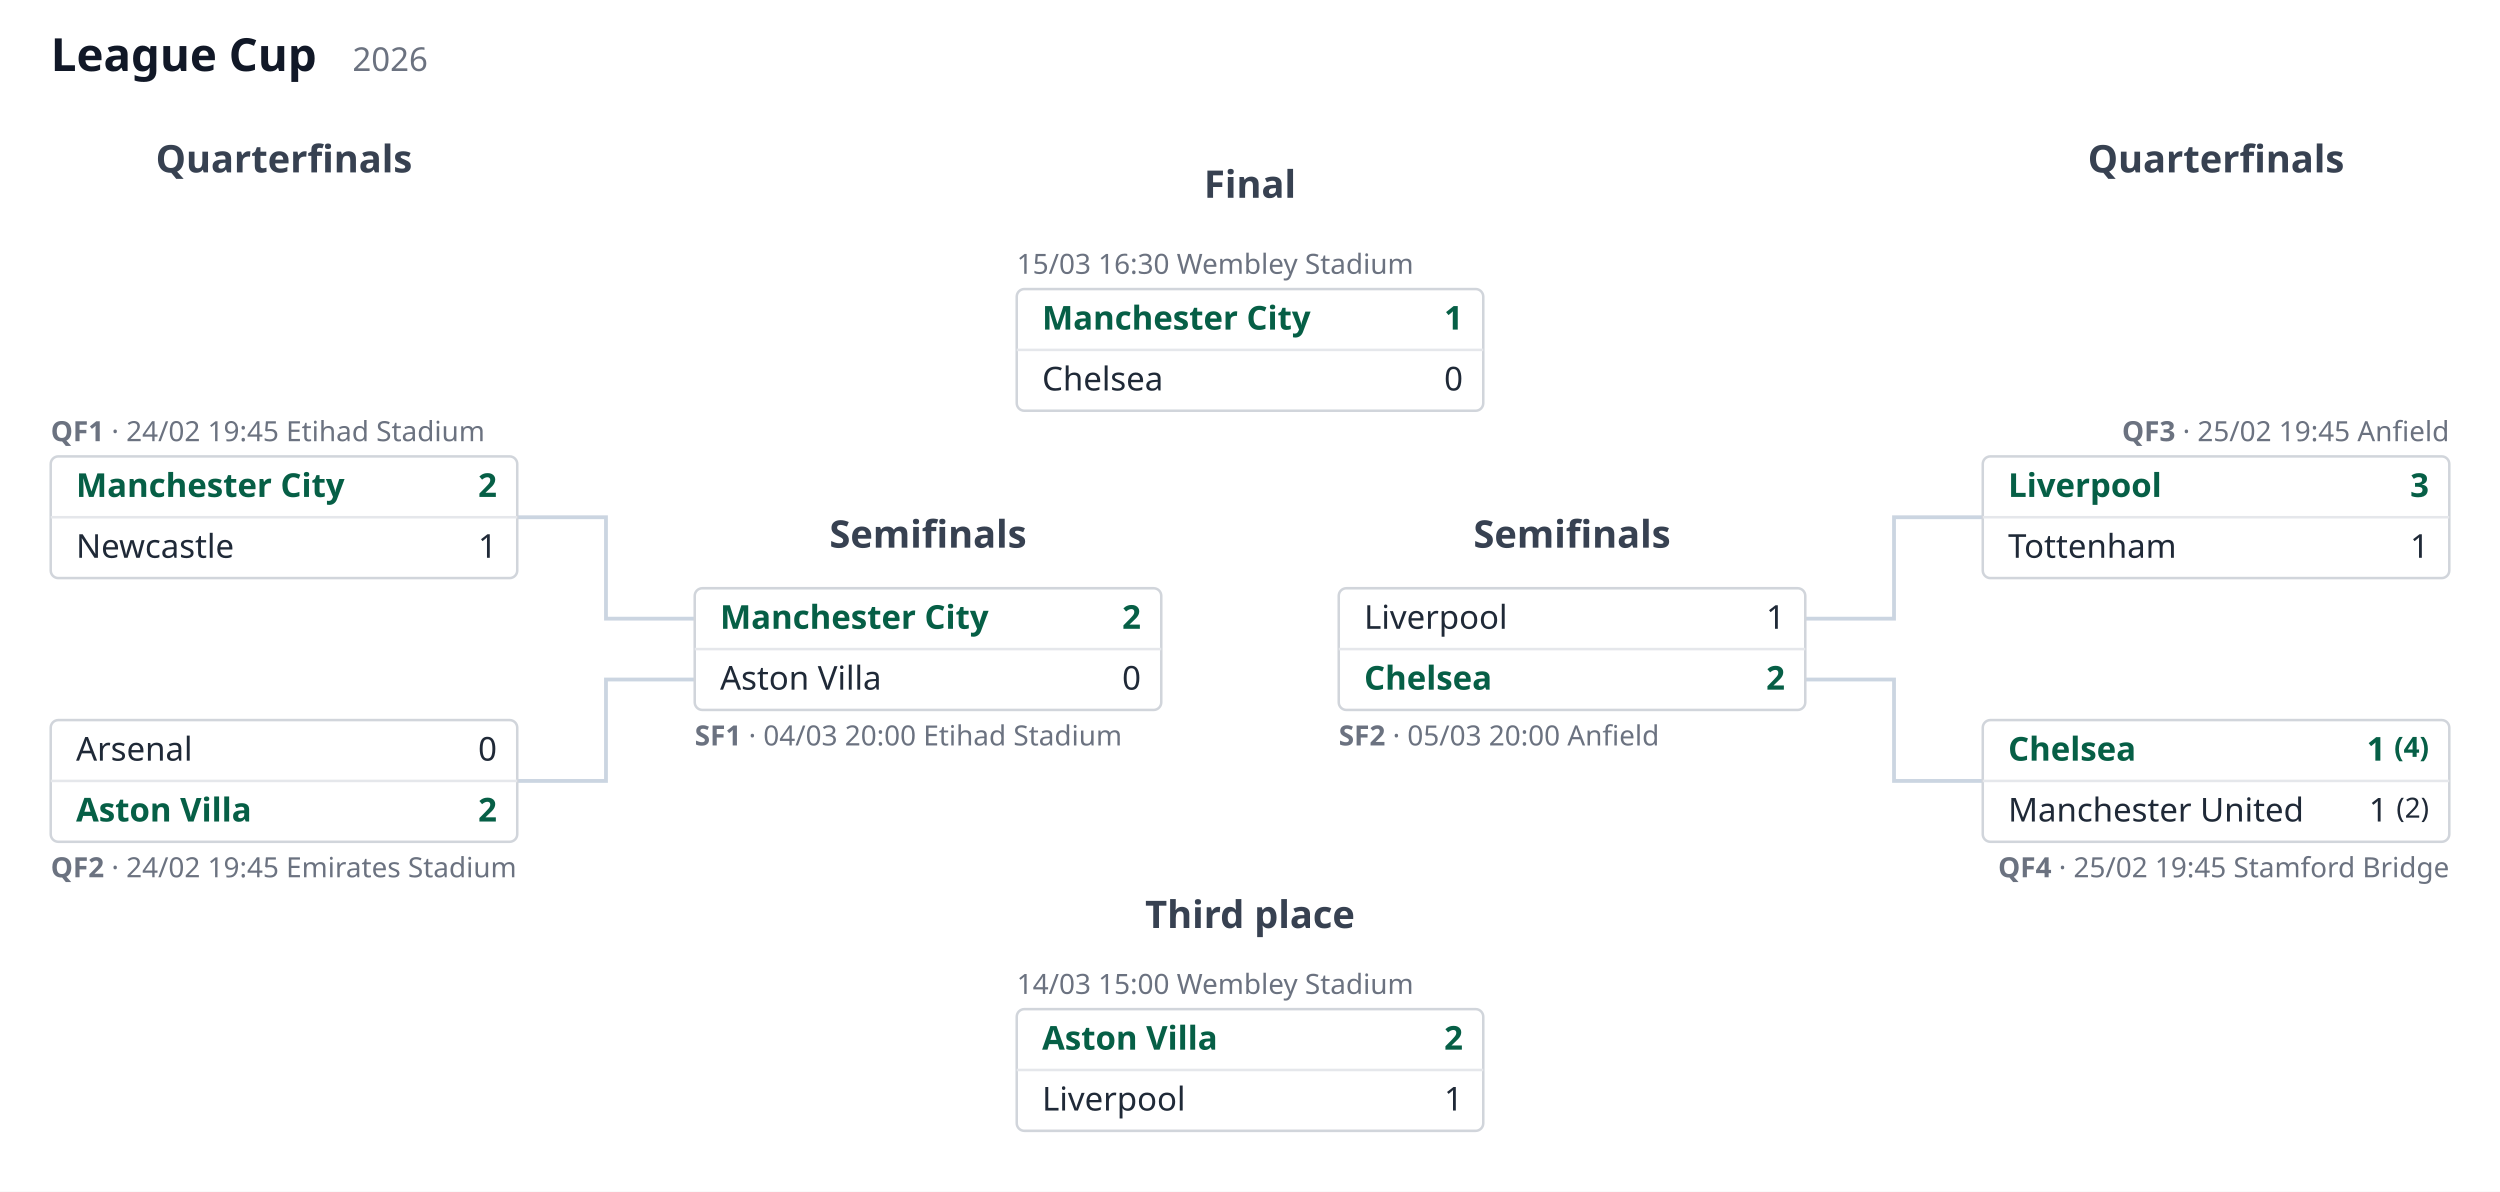
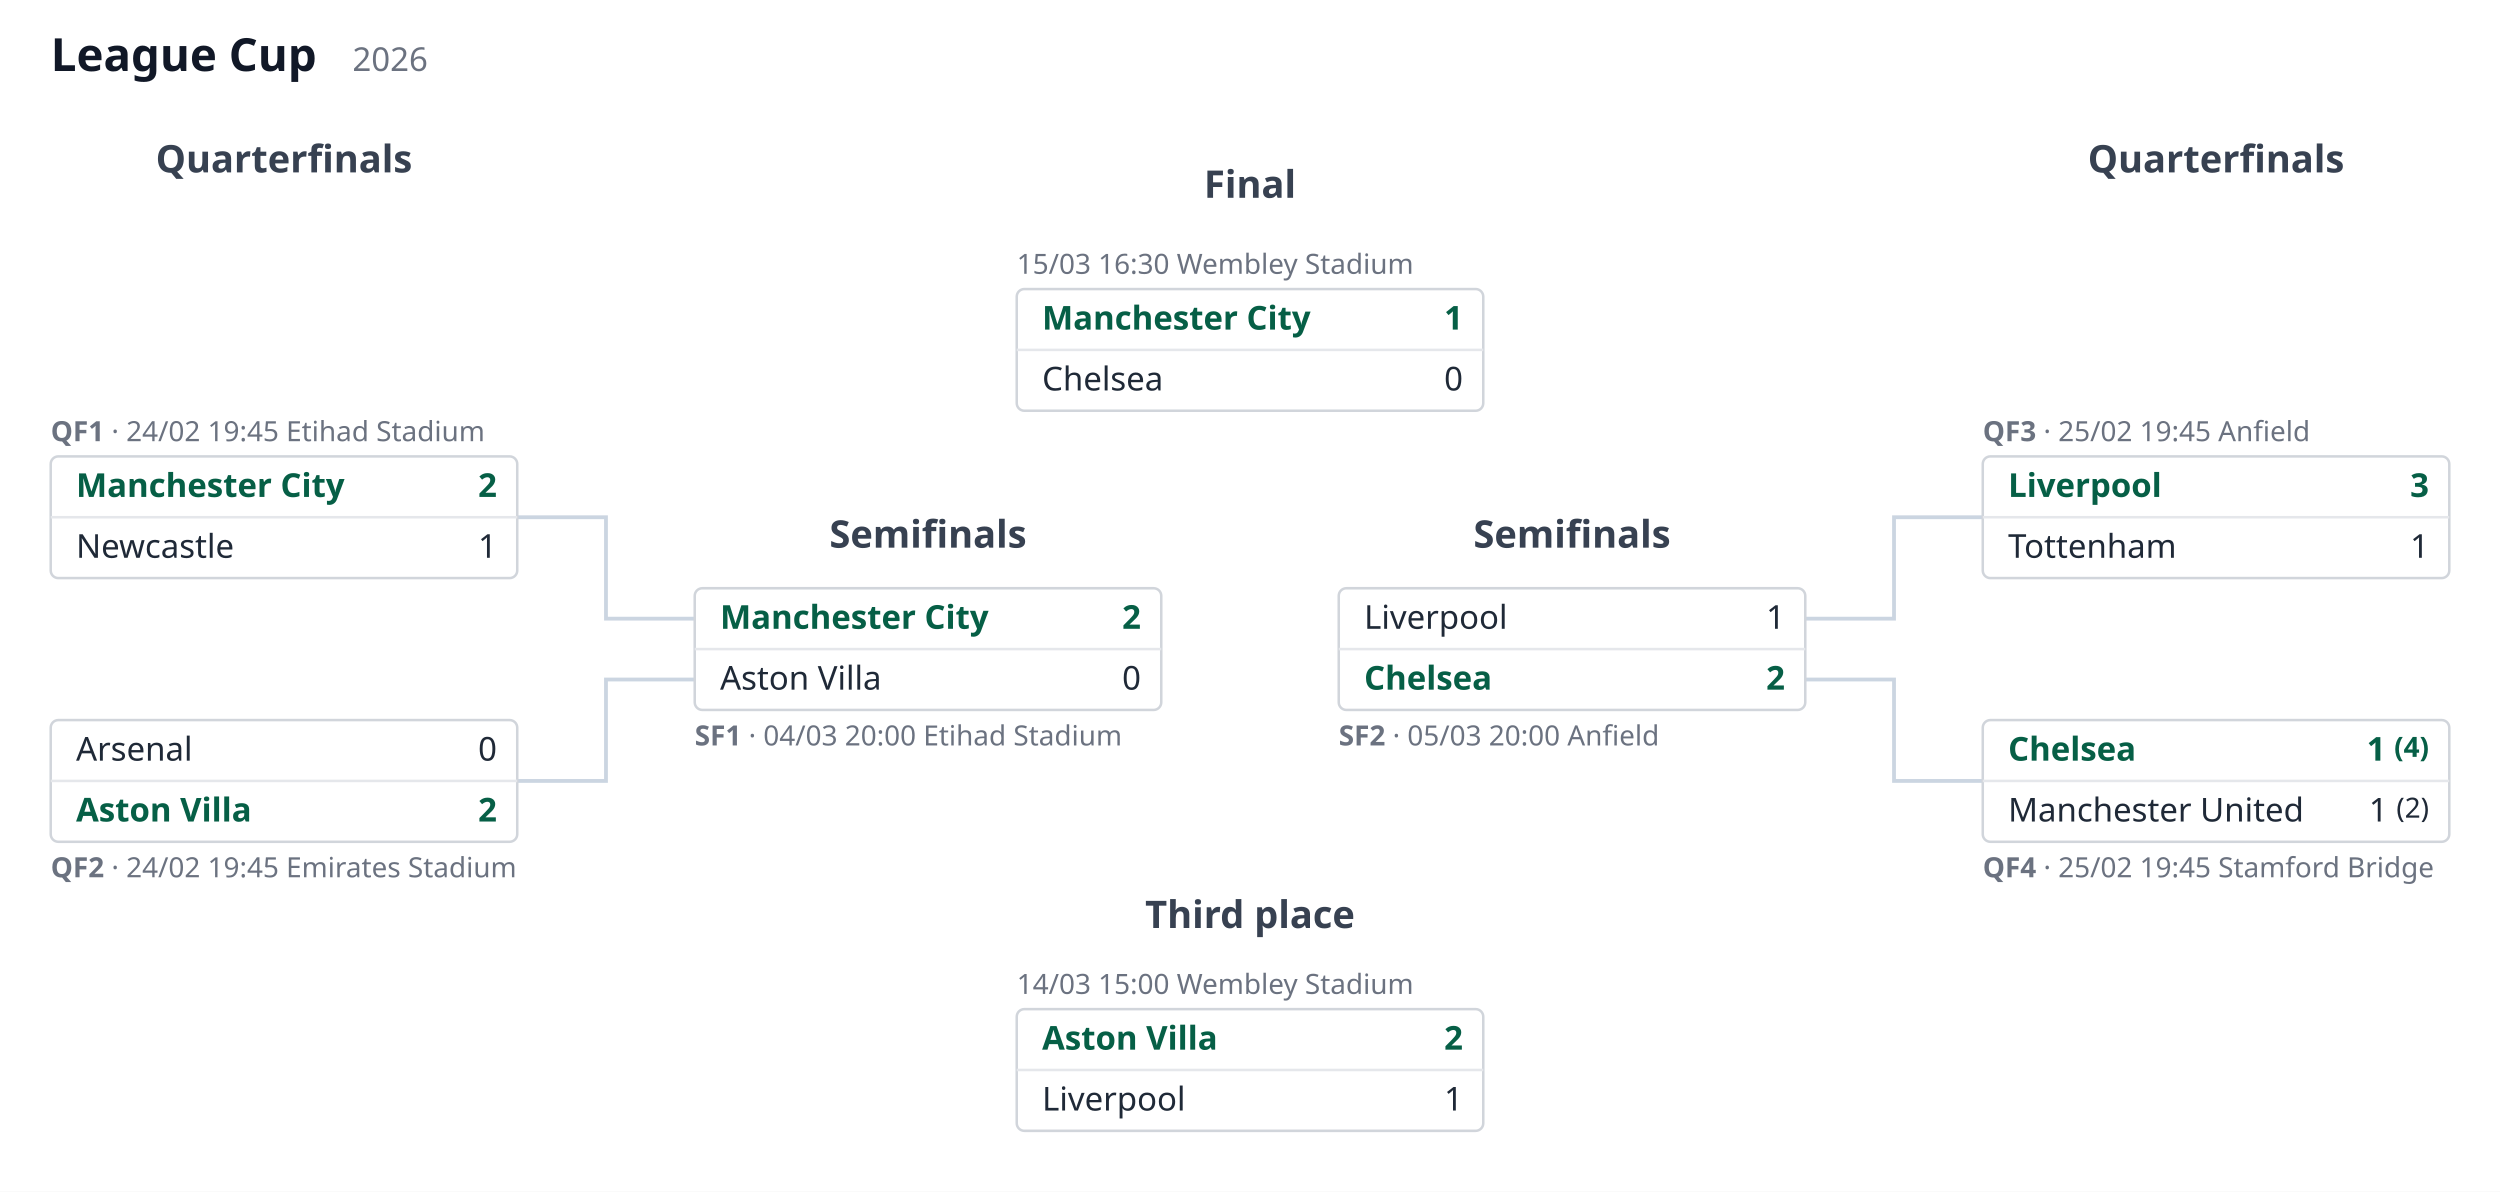
<svg xmlns="http://www.w3.org/2000/svg" viewBox="0 0 986 470" width="986" height="470" font-family="sans-serif">
  <style>
  .pd-bg { fill: #ffffff; }
  .pd-title { font: 600 18px sans-serif; fill: #111827; }
  .pd-season { font: 400 13px sans-serif; fill: #6b7280; }
  .pd-header { font: 600 15px sans-serif; fill: #374151; text-anchor: middle; }
  .pd-meta { font: 400 11px sans-serif; fill: #6b7280; }
  .pd-meta-id { font-weight: 700; }
  .pd-box { fill: #ffffff; stroke: #d1d5db; stroke-width: 1; }
  .pd-divider { stroke: #e5e7eb; stroke-width: 1; }
  .pd-team { font: 400 13px sans-serif; fill: #1f2937; }
  .pd-score { font: 400 13px sans-serif; fill: #1f2937; text-anchor: end; }
  .pd-pens { font-size: 11px; }
  .pd-win .pd-team, .pd-win .pd-score { font-weight: 700; fill: #065f46; }
  .pd-crest-frame { fill: none; stroke: #d1d5db; stroke-width: 1; }
  .pd-link { fill: none; stroke: #cbd5e1; stroke-width: 1.5; }
  @media (prefers-color-scheme: dark) {
    .pd-bg { fill: #0f172a; }
    .pd-title { fill: #f8fafc; }
    .pd-season { fill: #94a3b8; }
    .pd-header { fill: #cbd5e1; }
    .pd-meta { fill: #94a3b8; }
    .pd-box { fill: #1e293b; stroke: #334155; }
    .pd-divider { stroke: #334155; }
    .pd-team { fill: #e5e7eb; }
    .pd-score { fill: #e5e7eb; }
    .pd-win .pd-team, .pd-win .pd-score { fill: #34d399; }
    .pd-crest-frame { stroke: #334155; }
    .pd-link { stroke: #475569; }
  }</style>
  <rect class="pd-bg" width="986" height="470" />
  <text class="pd-title" x="20" y="28">League Cup</text>
  <text class="pd-season" x="139" y="28">2026</text>
  <text class="pd-header" x="112" y="68">Quarterfinals</text>
  <text class="pd-header" x="874" y="68">Quarterfinals</text>
  <text class="pd-header" x="366" y="216">Semifinals</text>
  <text class="pd-header" x="620" y="216">Semifinals</text>
  <text class="pd-header" x="493" y="78">Final</text>
  <text class="pd-header" x="493" y="366">Third place</text>
  <path class="pd-link" d="M 204 204 L 239 204 L 239 244 L 274 244" />
  <path class="pd-link" d="M 204 308 L 239 308 L 239 268 L 274 268" />
  <path class="pd-link" d="M 782 204 L 747 204 L 747 244 L 712 244" />
  <path class="pd-link" d="M 782 308 L 747 308 L 747 268 L 712 268" />
  <text class="pd-meta" x="20" y="174">
-     <tspan class="pd-meta-id">QF1</tspan> · 24/02 19:45 Etihad Stadium</text>
+     <tspan x="20">
+       <tspan class="pd-meta-id">QF1</tspan> · 24/02 19:45 Etihad Stadium</tspan>
+   </text>
  <rect class="pd-box" x="20" y="180" width="184" height="48" rx="3" />
  <line class="pd-divider" x1="20" y1="204" x2="204" y2="204" />
  <g class="pd-win">
    <text class="pd-team" x="30" y="196">Manchester City</text>
    <text class="pd-score" x="196" y="196">2</text>
  </g>
  <g class="">
    <text class="pd-team" x="30" y="220">Newcastle</text>
    <text class="pd-score" x="196" y="220">1</text>
  </g>
  <text class="pd-meta" x="20" y="346">
-     <tspan class="pd-meta-id">QF2</tspan> · 24/02 19:45 Emirates Stadium</text>
+     <tspan x="20">
+       <tspan class="pd-meta-id">QF2</tspan> · 24/02 19:45 Emirates Stadium</tspan>
+   </text>
  <rect class="pd-box" x="20" y="284" width="184" height="48" rx="3" />
  <line class="pd-divider" x1="20" y1="308" x2="204" y2="308" />
  <g class="">
    <text class="pd-team" x="30" y="300">Arsenal</text>
    <text class="pd-score" x="196" y="300">0</text>
  </g>
  <g class="pd-win">
    <text class="pd-team" x="30" y="324">Aston Villa</text>
    <text class="pd-score" x="196" y="324">2</text>
  </g>
-   <text class="pd-meta" x="966" y="174" text-anchor="end">
-     <tspan class="pd-meta-id">QF3</tspan> · 25/02 19:45 Anfield</text>
+   <text class="pd-meta" x="782" y="174">
+     <tspan x="782">
+       <tspan class="pd-meta-id">QF3</tspan> · 25/02 19:45 Anfield</tspan>
+   </text>
  <rect class="pd-box" x="782" y="180" width="184" height="48" rx="3" />
  <line class="pd-divider" x1="782" y1="204" x2="966" y2="204" />
  <g class="pd-win">
    <text class="pd-team" x="792" y="196">Liverpool</text>
    <text class="pd-score" x="958" y="196">3</text>
  </g>
  <g class="">
    <text class="pd-team" x="792" y="220">Tottenham</text>
    <text class="pd-score" x="958" y="220">1</text>
  </g>
-   <text class="pd-meta" x="966" y="346" text-anchor="end">
-     <tspan class="pd-meta-id">QF4</tspan> · 25/02 19:45 Stamford Bridge</text>
+   <text class="pd-meta" x="782" y="346">
+     <tspan x="782">
+       <tspan class="pd-meta-id">QF4</tspan> · 25/02 19:45 Stamford Bridge</tspan>
+   </text>
  <rect class="pd-box" x="782" y="284" width="184" height="48" rx="3" />
  <line class="pd-divider" x1="782" y1="308" x2="966" y2="308" />
  <g class="pd-win">
    <text class="pd-team" x="792" y="300">Chelsea</text>
    <text class="pd-score" x="958" y="300">1 <tspan class="pd-pens" dy="-1.5">(4)</tspan>
    </text>
  </g>
  <g class="">
    <text class="pd-team" x="792" y="324">Manchester United</text>
    <text class="pd-score" x="958" y="324">1 <tspan class="pd-pens" dy="-1.5">(2)</tspan>
    </text>
  </g>
  <text class="pd-meta" x="274" y="294">
    <tspan x="274">
      <tspan class="pd-meta-id">SF1</tspan> · 04/03 20:00 Etihad Stadium</tspan>
  </text>
  <rect class="pd-box" x="274" y="232" width="184" height="48" rx="3" />
  <line class="pd-divider" x1="274" y1="256" x2="458" y2="256" />
  <g class="pd-win">
    <text class="pd-team" x="284" y="248">Manchester City</text>
    <text class="pd-score" x="450" y="248">2</text>
  </g>
  <g class="">
    <text class="pd-team" x="284" y="272">Aston Villa</text>
    <text class="pd-score" x="450" y="272">0</text>
  </g>
  <text class="pd-meta" x="528" y="294">
    <tspan x="528">
      <tspan class="pd-meta-id">SF2</tspan> · 05/03 20:00 Anfield</tspan>
  </text>
  <rect class="pd-box" x="528" y="232" width="184" height="48" rx="3" />
  <line class="pd-divider" x1="528" y1="256" x2="712" y2="256" />
  <g class="">
    <text class="pd-team" x="538" y="248">Liverpool</text>
    <text class="pd-score" x="704" y="248">1</text>
  </g>
  <g class="pd-win">
    <text class="pd-team" x="538" y="272">Chelsea</text>
    <text class="pd-score" x="704" y="272">2</text>
  </g>
-   <text class="pd-meta" x="401" y="108">15/03 16:30 Wembley Stadium</text>
+   <text class="pd-meta" x="401" y="108">
+     <tspan x="401">15/03 16:30 Wembley Stadium</tspan>
+   </text>
  <rect class="pd-box" x="401" y="114" width="184" height="48" rx="3" />
  <line class="pd-divider" x1="401" y1="138" x2="585" y2="138" />
  <g class="pd-win">
    <text class="pd-team" x="411" y="130">Manchester City</text>
    <text class="pd-score" x="577" y="130">1</text>
  </g>
  <g class="">
    <text class="pd-team" x="411" y="154">Chelsea</text>
    <text class="pd-score" x="577" y="154">0</text>
  </g>
-   <text class="pd-meta" x="401" y="392">14/03 15:00 Wembley Stadium</text>
+   <text class="pd-meta" x="401" y="392">
+     <tspan x="401">14/03 15:00 Wembley Stadium</tspan>
+   </text>
  <rect class="pd-box" x="401" y="398" width="184" height="48" rx="3" />
  <line class="pd-divider" x1="401" y1="422" x2="585" y2="422" />
  <g class="pd-win">
    <text class="pd-team" x="411" y="414">Aston Villa</text>
    <text class="pd-score" x="577" y="414">2</text>
  </g>
  <g class="">
    <text class="pd-team" x="411" y="438">Liverpool</text>
    <text class="pd-score" x="577" y="438">1</text>
  </g>
</svg>
